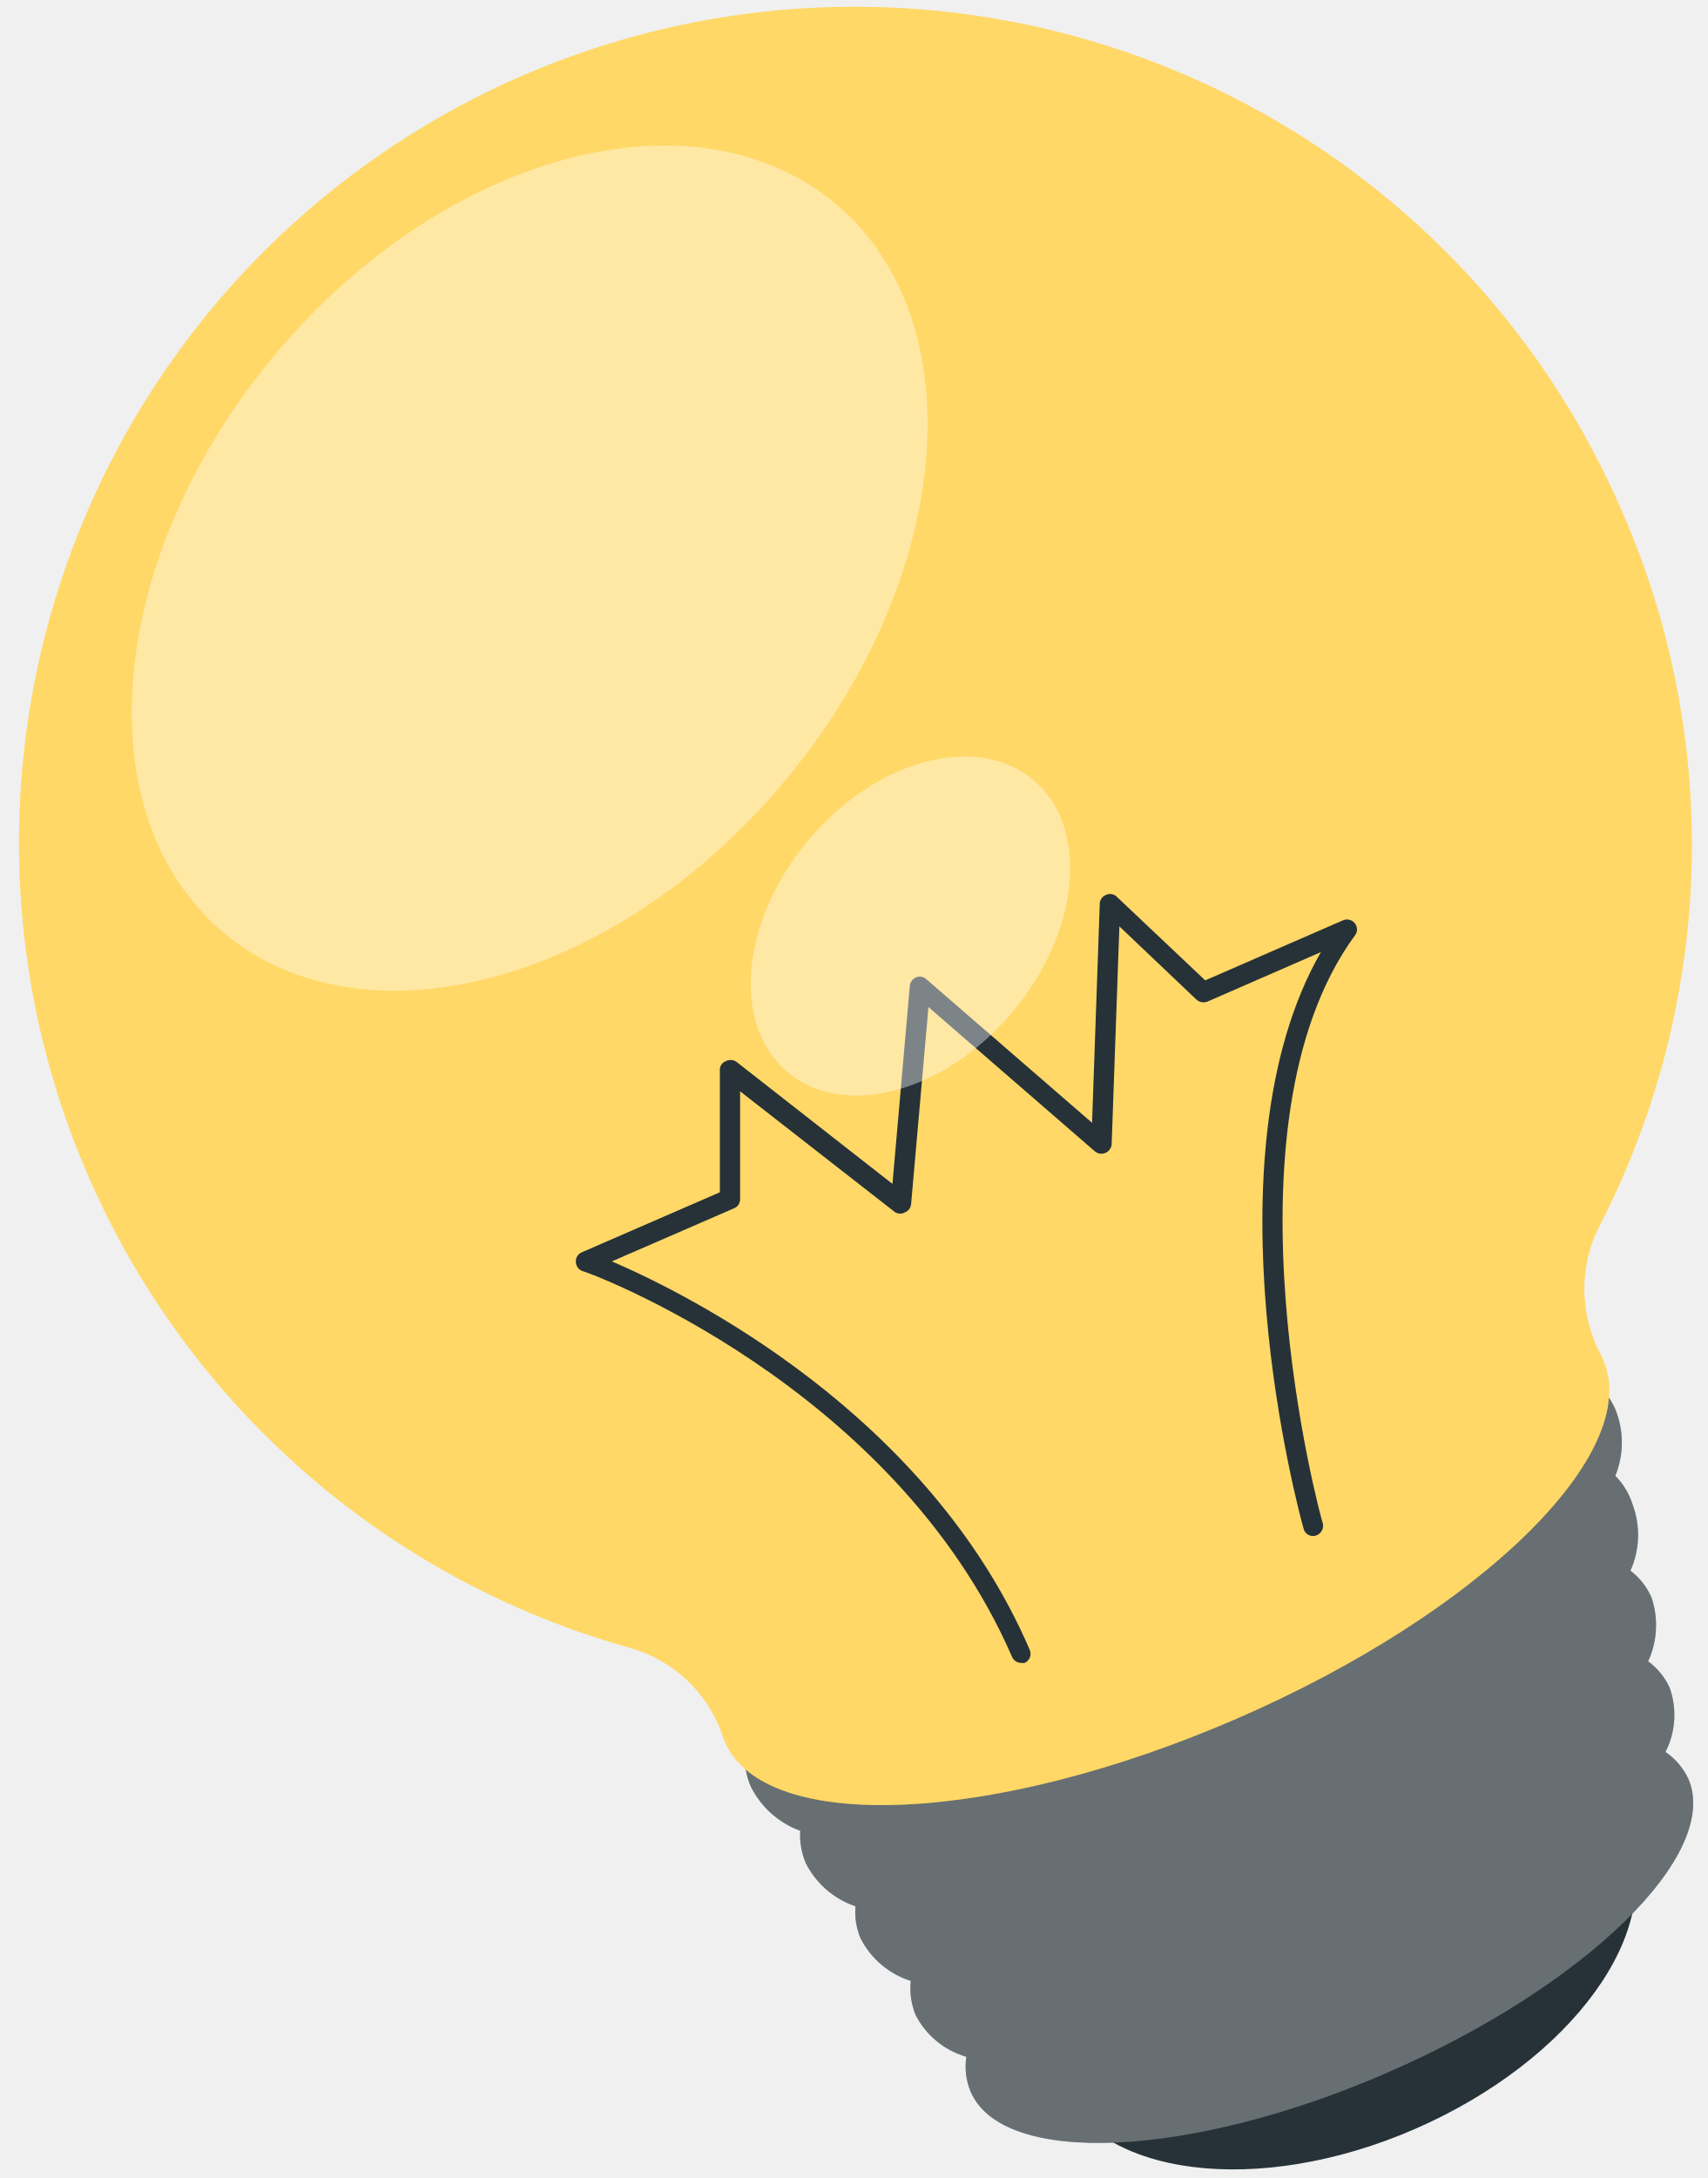
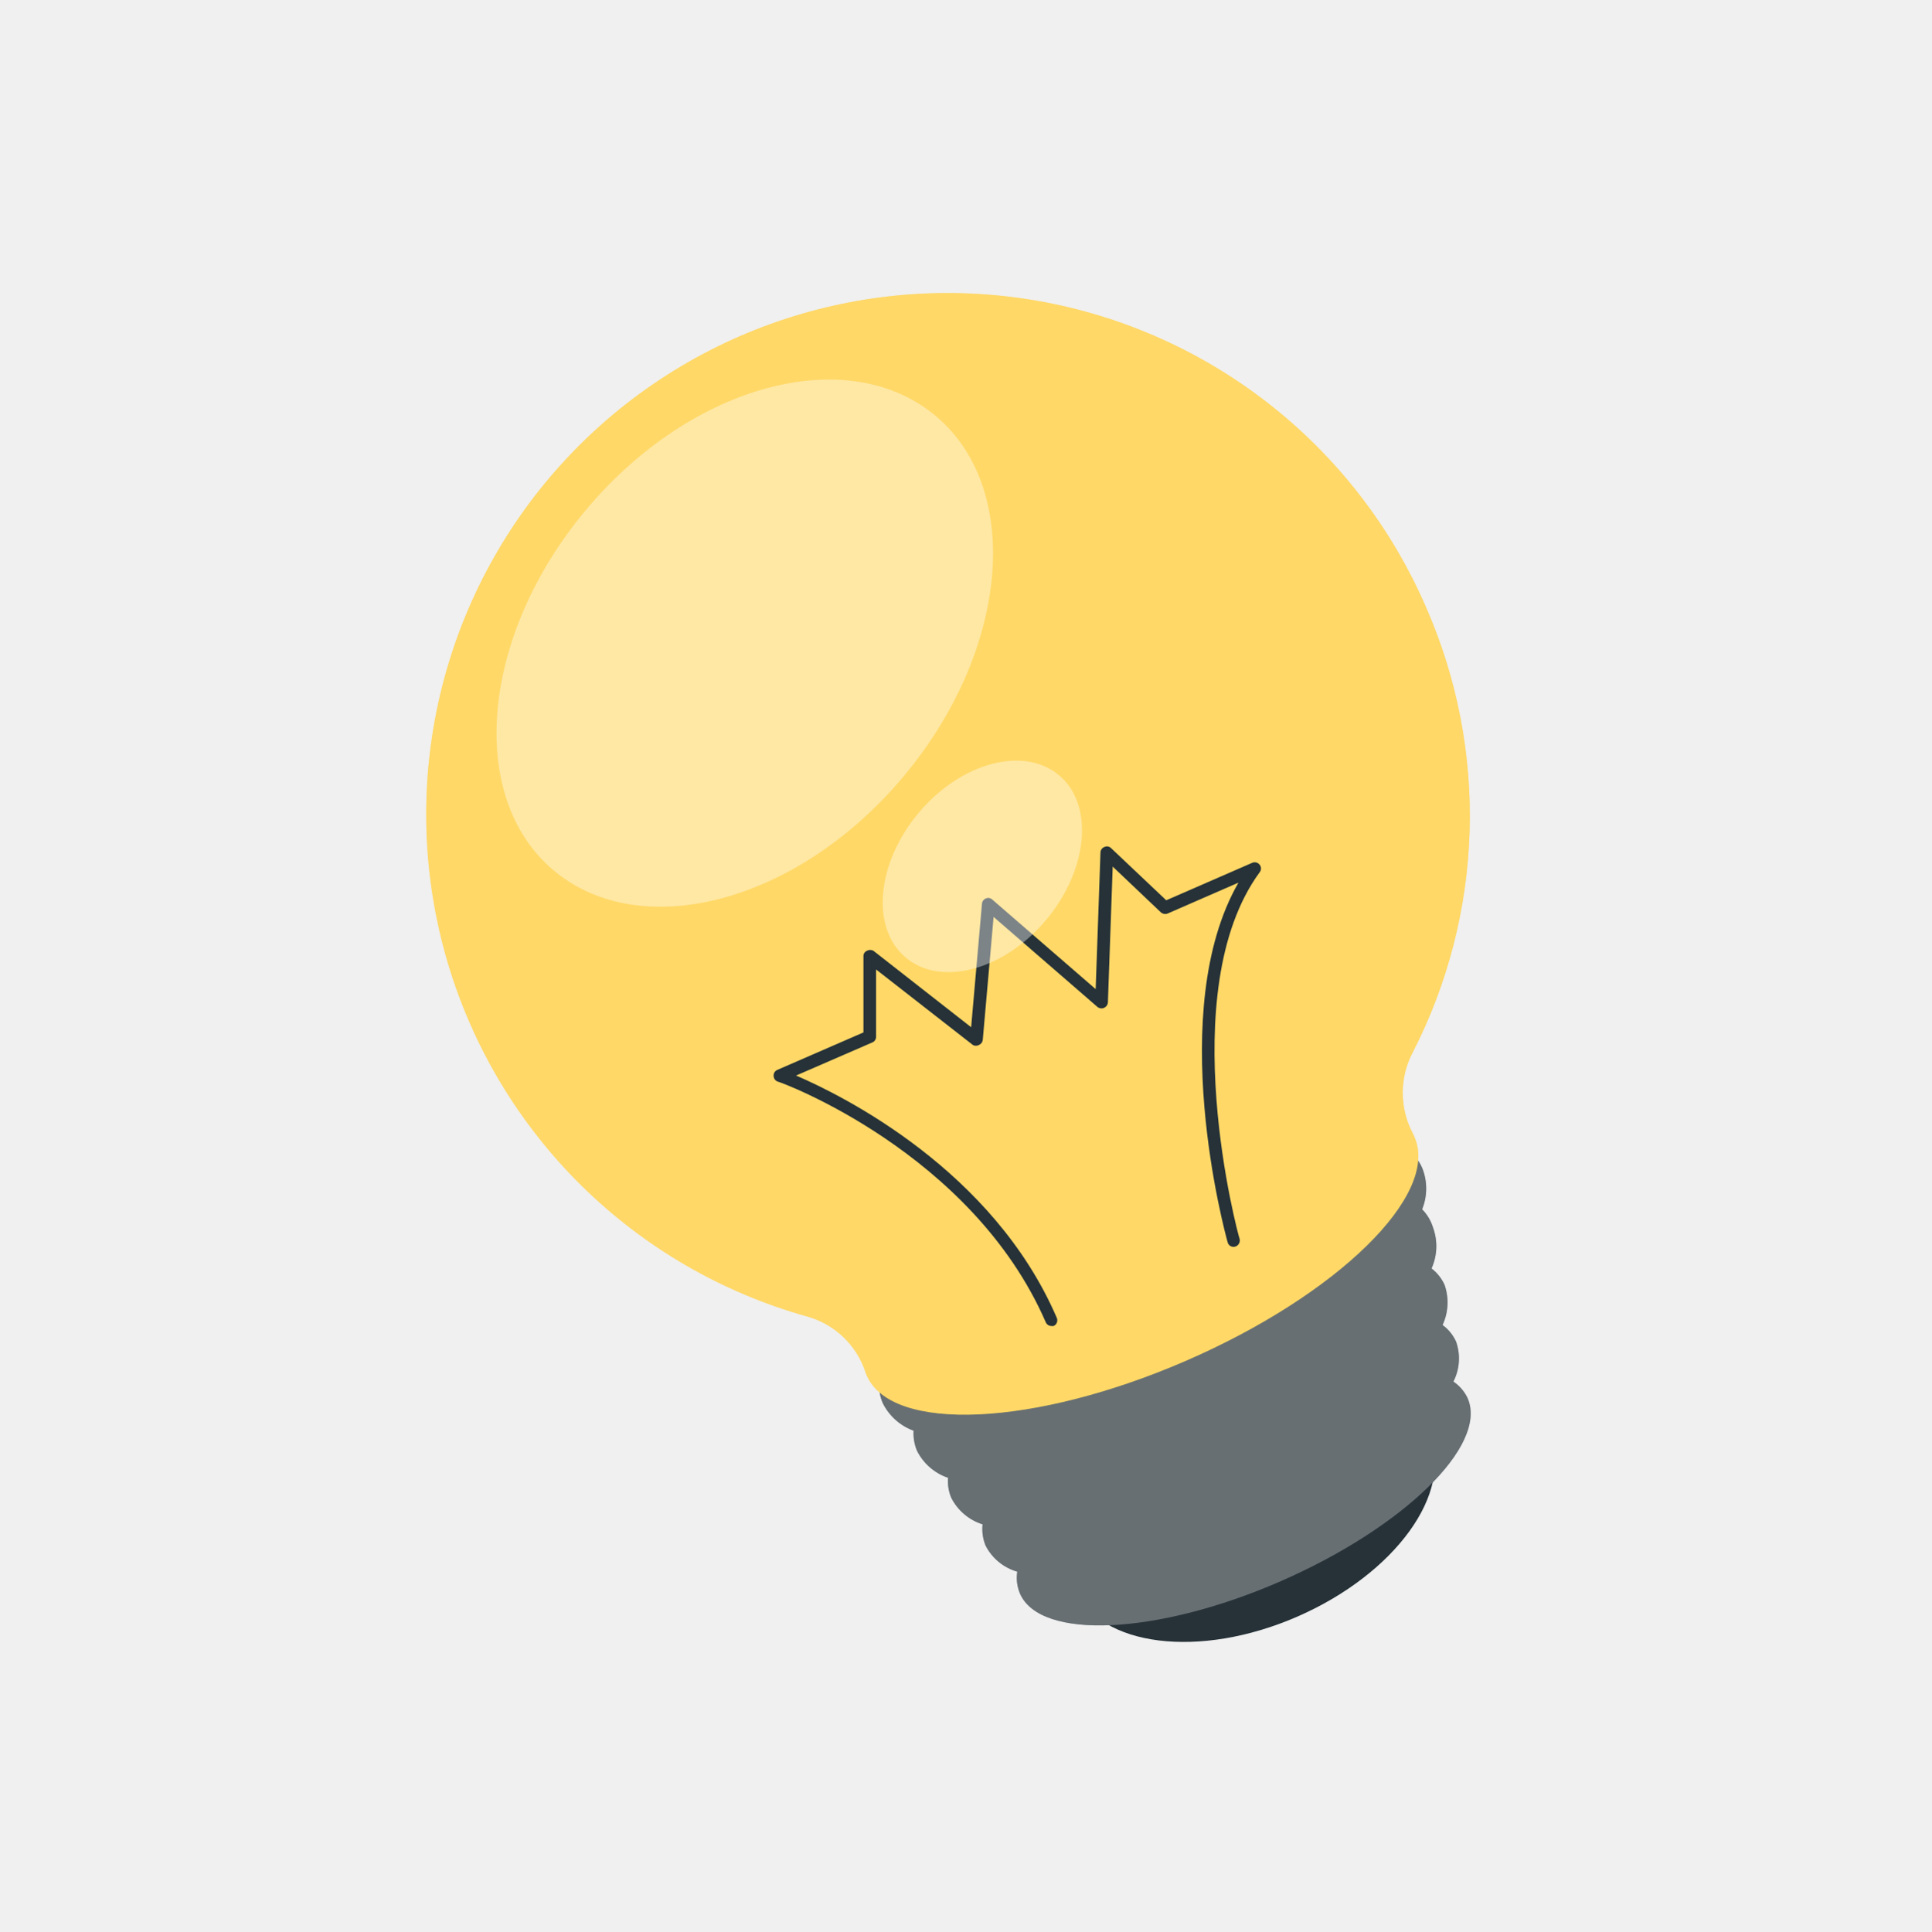
- <svg xmlns="http://www.w3.org/2000/svg" width="80" height="102" viewBox="0 0 80 102" fill="none">
-   <path d="M76.195 86.039C78.077 90.375 73.65 96.488 66.303 99.695C58.955 102.902 51.457 101.954 49.575 97.618C47.693 93.281 52.105 87.078 59.452 83.961C66.8 80.844 74.298 81.688 76.195 86.039Z" fill="#263238" />
-   <path d="M75.668 69.116C76.074 68.116 76.074 66.998 75.668 65.999C73.816 61.738 63.246 62.235 52.059 67.098C40.872 71.961 33.314 79.369 35.166 83.66C35.643 84.625 36.473 85.369 37.485 85.738C37.454 86.253 37.542 86.768 37.74 87.244C38.22 88.202 39.059 88.933 40.074 89.276C40.03 89.79 40.113 90.307 40.315 90.782C40.555 91.253 40.886 91.671 41.289 92.012C41.693 92.353 42.16 92.611 42.664 92.769C42.606 93.312 42.684 93.86 42.89 94.365C43.131 94.837 43.467 95.254 43.876 95.591C44.285 95.928 44.759 96.177 45.269 96.323C45.183 96.872 45.25 97.435 45.465 97.949C46.97 101.487 55.793 101.081 65.038 97.045C74.283 93.01 80.621 86.837 79.086 83.299C78.847 82.794 78.478 82.363 78.017 82.049C78.253 81.587 78.392 81.082 78.425 80.564C78.459 80.046 78.387 79.527 78.213 79.038C77.987 78.547 77.64 78.122 77.204 77.803C77.641 76.857 77.695 75.777 77.354 74.792C77.135 74.306 76.799 73.882 76.376 73.557C76.814 72.582 76.852 71.474 76.481 70.471C76.323 69.96 76.044 69.495 75.668 69.116Z" fill="#263238" />
-   <path opacity="0.3" d="M75.668 69.116C76.074 68.116 76.074 66.998 75.668 65.999C73.816 61.738 63.246 62.235 52.059 67.098C40.872 71.961 33.314 79.369 35.166 83.66C35.643 84.625 36.473 85.369 37.485 85.738C37.454 86.253 37.542 86.768 37.74 87.244C38.22 88.202 39.059 88.933 40.074 89.276C40.03 89.79 40.113 90.307 40.315 90.782C40.555 91.253 40.886 91.671 41.289 92.012C41.693 92.353 42.16 92.611 42.664 92.769C42.606 93.312 42.684 93.86 42.89 94.365C43.131 94.837 43.467 95.254 43.876 95.591C44.285 95.928 44.759 96.177 45.269 96.323C45.183 96.872 45.25 97.435 45.465 97.949C46.97 101.487 55.793 101.081 65.038 97.045C74.283 93.01 80.621 86.837 79.086 83.299C78.847 82.794 78.478 82.363 78.017 82.049C78.253 81.587 78.392 81.082 78.425 80.564C78.459 80.046 78.387 79.527 78.213 79.038C77.987 78.547 77.64 78.122 77.204 77.803C77.641 76.857 77.695 75.777 77.354 74.792C77.135 74.306 76.799 73.882 76.376 73.557C76.814 72.582 76.852 71.474 76.481 70.471C76.323 69.96 76.044 69.495 75.668 69.116Z" fill="white" />
-   <path d="M75.984 23.961C73.366 17.89 69.253 12.582 64.029 8.531C58.805 4.479 52.64 1.817 46.109 0.792C39.578 -0.233 32.894 0.412 26.679 2.668C20.465 4.924 14.924 8.717 10.572 13.693C6.219 18.669 3.198 24.667 1.79 31.126C0.382 37.585 0.632 44.296 2.518 50.632C4.404 56.968 7.863 62.724 12.575 67.362C17.286 72 23.095 75.369 29.459 77.156C30.476 77.432 31.409 77.954 32.175 78.676C32.942 79.398 33.519 80.298 33.856 81.296C33.882 81.395 33.917 81.49 33.961 81.582C35.843 85.918 46.579 85.422 57.946 80.483C69.314 75.544 76.993 68.031 75.096 63.695C75.062 63.602 75.022 63.511 74.975 63.424C74.474 62.483 74.213 61.434 74.213 60.367C74.213 59.302 74.474 58.252 74.975 57.311C77.604 52.174 79.059 46.517 79.233 40.749C79.407 34.982 78.298 29.247 75.984 23.961Z" fill="#FFC727" />
-   <path opacity="0.3" d="M75.984 23.961C73.366 17.89 69.253 12.582 64.029 8.531C58.805 4.479 52.64 1.817 46.109 0.792C39.578 -0.233 32.894 0.412 26.679 2.668C20.465 4.924 14.924 8.717 10.572 13.693C6.219 18.669 3.198 24.667 1.79 31.126C0.382 37.585 0.632 44.296 2.518 50.632C4.404 56.968 7.863 62.724 12.575 67.362C17.286 72 23.095 75.369 29.459 77.156C30.476 77.432 31.409 77.954 32.175 78.676C32.942 79.398 33.519 80.298 33.856 81.296C33.882 81.395 33.917 81.49 33.961 81.582C35.843 85.918 46.579 85.422 57.946 80.483C69.314 75.544 76.993 68.031 75.096 63.695C75.062 63.602 75.022 63.511 74.975 63.424C74.474 62.483 74.213 61.434 74.213 60.367C74.213 59.302 74.474 58.252 74.975 57.311C77.604 52.174 79.059 46.517 79.233 40.749C79.407 34.982 78.298 29.247 75.984 23.961Z" fill="white" />
-   <path d="M47.843 77.878C47.751 77.879 47.659 77.853 47.581 77.802C47.504 77.751 47.443 77.678 47.407 77.592C41.851 64.824 27.427 59.524 27.276 59.524C27.188 59.491 27.111 59.431 27.058 59.353C27.004 59.275 26.975 59.182 26.975 59.088C26.971 58.996 26.994 58.905 27.043 58.827C27.091 58.749 27.162 58.688 27.246 58.651L33.721 55.836V50.129C33.714 50.041 33.734 49.953 33.78 49.877C33.826 49.801 33.895 49.742 33.976 49.708C34.052 49.664 34.138 49.641 34.225 49.641C34.312 49.641 34.398 49.664 34.473 49.708L41.806 55.444L42.619 46.169C42.626 46.084 42.657 46.002 42.707 45.933C42.758 45.864 42.826 45.81 42.905 45.778C42.984 45.741 43.072 45.728 43.157 45.742C43.243 45.755 43.323 45.794 43.387 45.853L51.156 52.583L51.517 42.315C51.521 42.225 51.552 42.138 51.606 42.065C51.659 41.993 51.733 41.938 51.818 41.908C51.9 41.87 51.992 41.858 52.081 41.874C52.17 41.89 52.252 41.934 52.315 41.998L56.456 45.913L62.915 43.098C63.011 43.057 63.119 43.049 63.22 43.077C63.321 43.104 63.41 43.164 63.472 43.248C63.534 43.328 63.568 43.426 63.568 43.527C63.568 43.628 63.534 43.726 63.472 43.805C56.907 52.764 61.876 71.163 61.967 71.344C61.995 71.463 61.976 71.589 61.914 71.695C61.853 71.802 61.753 71.881 61.635 71.916C61.576 71.934 61.514 71.94 61.452 71.933C61.39 71.925 61.331 71.906 61.277 71.875C61.223 71.844 61.177 71.802 61.14 71.752C61.103 71.702 61.077 71.645 61.063 71.585C60.852 70.847 56.35 54.209 61.876 44.588L56.561 46.907C56.476 46.941 56.383 46.95 56.292 46.934C56.202 46.918 56.118 46.877 56.049 46.817L52.436 43.384L52.074 53.592C52.066 53.679 52.035 53.762 51.984 53.833C51.932 53.903 51.863 53.958 51.782 53.992C51.702 54.026 51.614 54.038 51.527 54.026C51.441 54.014 51.359 53.978 51.291 53.923L43.492 47.163L42.679 56.393C42.672 56.474 42.643 56.552 42.596 56.618C42.548 56.684 42.483 56.737 42.408 56.769C42.335 56.813 42.252 56.836 42.167 56.836C42.082 56.836 41.999 56.813 41.926 56.769L34.669 51.108V56.152C34.672 56.245 34.647 56.337 34.596 56.416C34.544 56.494 34.47 56.554 34.383 56.588L28.662 59.073C32.17 60.578 43.462 66.179 48.235 77.261C48.26 77.317 48.273 77.378 48.275 77.439C48.276 77.501 48.265 77.562 48.243 77.62C48.221 77.677 48.187 77.73 48.144 77.774C48.102 77.818 48.051 77.854 47.994 77.878C47.944 77.888 47.893 77.888 47.843 77.878Z" fill="#263238" />
-   <path opacity="0.4" d="M39.171 9.567C45.736 15.108 44.621 27.228 36.687 36.669C28.752 46.109 16.993 49.181 10.443 43.655C3.894 38.129 4.993 25.993 12.927 16.553C20.862 7.113 32.591 4.026 39.171 9.567Z" fill="white" />
-   <path opacity="0.4" d="M48.416 36.533C51.05 38.746 50.599 43.625 47.422 47.404C44.245 51.183 39.517 52.433 36.882 50.204C34.247 47.976 34.699 43.113 37.876 39.334C41.053 35.554 45.781 34.305 48.416 36.533Z" fill="white" />
+ <svg xmlns="http://www.w3.org/2000/svg" width="145" height="145" viewBox="0 0 145 145" fill="none">
+   <path d="M107.304 107.721C109.186 112.057 104.759 118.17 97.412 121.377C90.064 124.584 82.566 123.636 80.684 119.299C78.802 114.963 83.213 108.76 90.561 105.643C97.908 102.526 105.406 103.37 107.304 107.721Z" fill="#263238" />
+   <path d="M106.777 90.797C107.183 89.798 107.183 88.68 106.777 87.681C104.925 83.42 94.355 83.917 83.168 88.78C71.981 93.643 64.423 101.051 66.275 105.342C66.752 106.307 67.582 107.051 68.593 107.42C68.563 107.935 68.65 108.45 68.849 108.926C69.329 109.884 70.168 110.615 71.183 110.958C71.139 111.472 71.221 111.989 71.424 112.464C71.664 112.935 71.995 113.353 72.398 113.694C72.802 114.035 73.269 114.293 73.773 114.451C73.715 114.994 73.792 115.542 73.999 116.047C74.24 116.519 74.576 116.936 74.985 117.273C75.394 117.61 75.868 117.859 76.377 118.005C76.291 118.554 76.359 119.117 76.573 119.631C78.079 123.169 86.902 122.762 96.147 118.727C105.391 114.692 111.73 108.519 110.194 104.981C109.956 104.476 109.587 104.045 109.125 103.731C109.361 103.269 109.501 102.763 109.534 102.246C109.568 101.728 109.495 101.209 109.321 100.72C109.096 100.229 108.749 99.804 108.312 99.485C108.75 98.538 108.804 97.459 108.463 96.474C108.244 95.988 107.908 95.563 107.484 95.239C107.922 94.264 107.96 93.156 107.59 92.153C107.432 91.642 107.153 91.177 106.777 90.797V90.797Z" fill="#263238" />
+   <path opacity="0.3" d="M106.777 90.797C107.183 89.798 107.183 88.68 106.777 87.681C104.925 83.42 94.355 83.917 83.168 88.78C71.981 93.643 64.423 101.051 66.275 105.342C66.752 106.307 67.582 107.051 68.593 107.42C68.563 107.935 68.65 108.45 68.849 108.926C69.329 109.884 70.168 110.615 71.183 110.958C71.139 111.472 71.221 111.989 71.424 112.464C71.664 112.935 71.995 113.353 72.398 113.694C72.802 114.035 73.269 114.293 73.773 114.451C73.715 114.994 73.792 115.542 73.999 116.047C74.24 116.519 74.576 116.936 74.985 117.273C75.394 117.61 75.868 117.859 76.377 118.005C76.291 118.554 76.359 119.117 76.573 119.631C78.079 123.169 86.902 122.762 96.147 118.727C105.391 114.692 111.73 108.519 110.194 104.981C109.956 104.476 109.587 104.045 109.125 103.731C109.361 103.269 109.501 102.763 109.534 102.246C109.568 101.728 109.495 101.209 109.321 100.72C109.096 100.229 108.749 99.804 108.312 99.485C108.75 98.538 108.804 97.459 108.463 96.474C108.244 95.988 107.908 95.563 107.484 95.239C107.922 94.264 107.96 93.156 107.59 92.153C107.432 91.642 107.153 91.177 106.777 90.797V90.797Z" fill="white" />
+   <path d="M107.093 45.643C104.475 39.572 100.362 34.264 95.138 30.213C89.913 26.161 83.749 23.499 77.218 22.474C70.686 21.448 64.002 22.094 57.788 24.35C51.574 26.606 46.032 30.399 41.68 35.375C37.328 40.351 34.307 46.349 32.898 52.808C31.49 59.267 31.741 65.978 33.627 72.314C35.512 78.65 38.972 84.406 43.683 89.044C48.394 93.682 54.203 97.051 60.568 98.837C61.585 99.114 62.517 99.636 63.284 100.358C64.051 101.08 64.628 101.98 64.965 102.978C64.991 103.076 65.026 103.172 65.07 103.264C66.952 107.6 77.687 107.103 89.055 102.165C100.423 97.226 108.102 89.713 106.204 85.377C106.171 85.284 106.13 85.193 106.084 85.106C105.583 84.165 105.321 83.115 105.321 82.049C105.321 80.984 105.583 79.934 106.084 78.993C108.713 73.856 110.167 68.199 110.342 62.431C110.516 56.664 109.406 50.929 107.093 45.643V45.643Z" fill="#FFC727" />
+   <path opacity="0.3" d="M107.093 45.643C104.475 39.572 100.362 34.264 95.138 30.213C89.913 26.161 83.749 23.499 77.218 22.474C70.686 21.448 64.002 22.094 57.788 24.35C51.574 26.606 46.032 30.399 41.68 35.375C37.328 40.351 34.307 46.349 32.898 52.808C31.49 59.267 31.741 65.978 33.627 72.314C35.512 78.65 38.972 84.406 43.683 89.044C48.394 93.682 54.203 97.051 60.568 98.837C61.585 99.114 62.517 99.636 63.284 100.358C64.051 101.08 64.628 101.98 64.965 102.978C64.991 103.076 65.026 103.172 65.07 103.264C66.952 107.6 77.687 107.103 89.055 102.165C100.423 97.226 108.102 89.713 106.204 85.377C106.171 85.284 106.13 85.193 106.084 85.106C105.583 84.165 105.321 83.115 105.321 82.049C105.321 80.984 105.583 79.934 106.084 78.993C108.713 73.856 110.167 68.199 110.342 62.431C110.516 56.664 109.406 50.929 107.093 45.643V45.643Z" fill="white" />
+   <path d="M78.952 99.56C78.859 99.561 78.768 99.535 78.69 99.484C78.612 99.433 78.552 99.36 78.516 99.274C72.96 86.506 58.535 81.206 58.385 81.206C58.296 81.173 58.22 81.113 58.166 81.035C58.113 80.957 58.084 80.864 58.084 80.769C58.079 80.678 58.103 80.587 58.151 80.509C58.2 80.431 58.271 80.37 58.355 80.333L64.829 77.517V71.811C64.822 71.723 64.843 71.635 64.889 71.559C64.935 71.483 65.004 71.424 65.085 71.389C65.161 71.346 65.246 71.323 65.334 71.323C65.421 71.323 65.507 71.346 65.582 71.389L72.915 77.126L73.728 67.851C73.735 67.766 73.765 67.684 73.816 67.615C73.866 67.546 73.935 67.492 74.014 67.46C74.092 67.423 74.18 67.41 74.266 67.424C74.352 67.437 74.432 67.476 74.496 67.535L82.265 74.265L82.626 63.997C82.63 63.907 82.661 63.82 82.714 63.747C82.768 63.675 82.842 63.62 82.927 63.59C83.009 63.552 83.101 63.54 83.19 63.556C83.279 63.572 83.361 63.616 83.424 63.68L87.564 67.595L94.024 64.779C94.12 64.739 94.227 64.731 94.328 64.758C94.429 64.786 94.518 64.846 94.581 64.93C94.643 65.01 94.677 65.108 94.677 65.209C94.677 65.31 94.643 65.408 94.581 65.487C88.016 74.446 92.985 92.845 93.075 93.026C93.103 93.145 93.085 93.271 93.023 93.377C92.962 93.484 92.862 93.563 92.744 93.598C92.685 93.616 92.622 93.621 92.561 93.614C92.499 93.607 92.439 93.588 92.386 93.557C92.332 93.525 92.285 93.484 92.249 93.434C92.212 93.384 92.186 93.327 92.172 93.266C91.961 92.529 87.459 75.891 92.985 66.27L87.67 68.589C87.585 68.623 87.492 68.632 87.401 68.616C87.311 68.6 87.227 68.559 87.158 68.499L83.544 65.066L83.183 75.274C83.175 75.361 83.144 75.444 83.093 75.515C83.041 75.585 82.971 75.64 82.891 75.674C82.811 75.708 82.722 75.72 82.636 75.708C82.549 75.695 82.468 75.66 82.4 75.605L74.601 68.845L73.788 78.074C73.781 78.156 73.752 78.234 73.704 78.3C73.657 78.366 73.592 78.418 73.517 78.451C73.444 78.495 73.361 78.518 73.276 78.518C73.191 78.518 73.108 78.495 73.035 78.451L65.778 72.79V77.834C65.781 77.927 65.755 78.019 65.704 78.097C65.653 78.176 65.579 78.236 65.492 78.27L59.77 80.754C63.278 82.26 74.571 87.861 79.344 98.943C79.369 98.999 79.382 99.06 79.384 99.121C79.385 99.183 79.374 99.244 79.352 99.302C79.329 99.359 79.296 99.411 79.253 99.456C79.21 99.5 79.159 99.536 79.103 99.56C79.053 99.57 79.002 99.57 78.952 99.56V99.56Z" fill="#263238" />
+   <path opacity="0.4" d="M70.28 31.249C76.844 36.789 75.73 48.91 67.795 58.35C59.861 67.791 48.101 70.862 41.552 65.337C35.002 59.811 36.101 47.675 44.036 38.235C51.971 28.794 63.7 25.708 70.28 31.249Z" fill="white" />
+   <path opacity="0.4" d="M79.524 58.215C82.159 60.428 81.707 65.306 78.531 69.086C75.354 72.865 70.626 74.115 67.991 71.886C65.356 69.658 65.808 64.795 68.985 61.015C72.162 57.236 76.889 55.987 79.524 58.215Z" fill="white" />
</svg>
